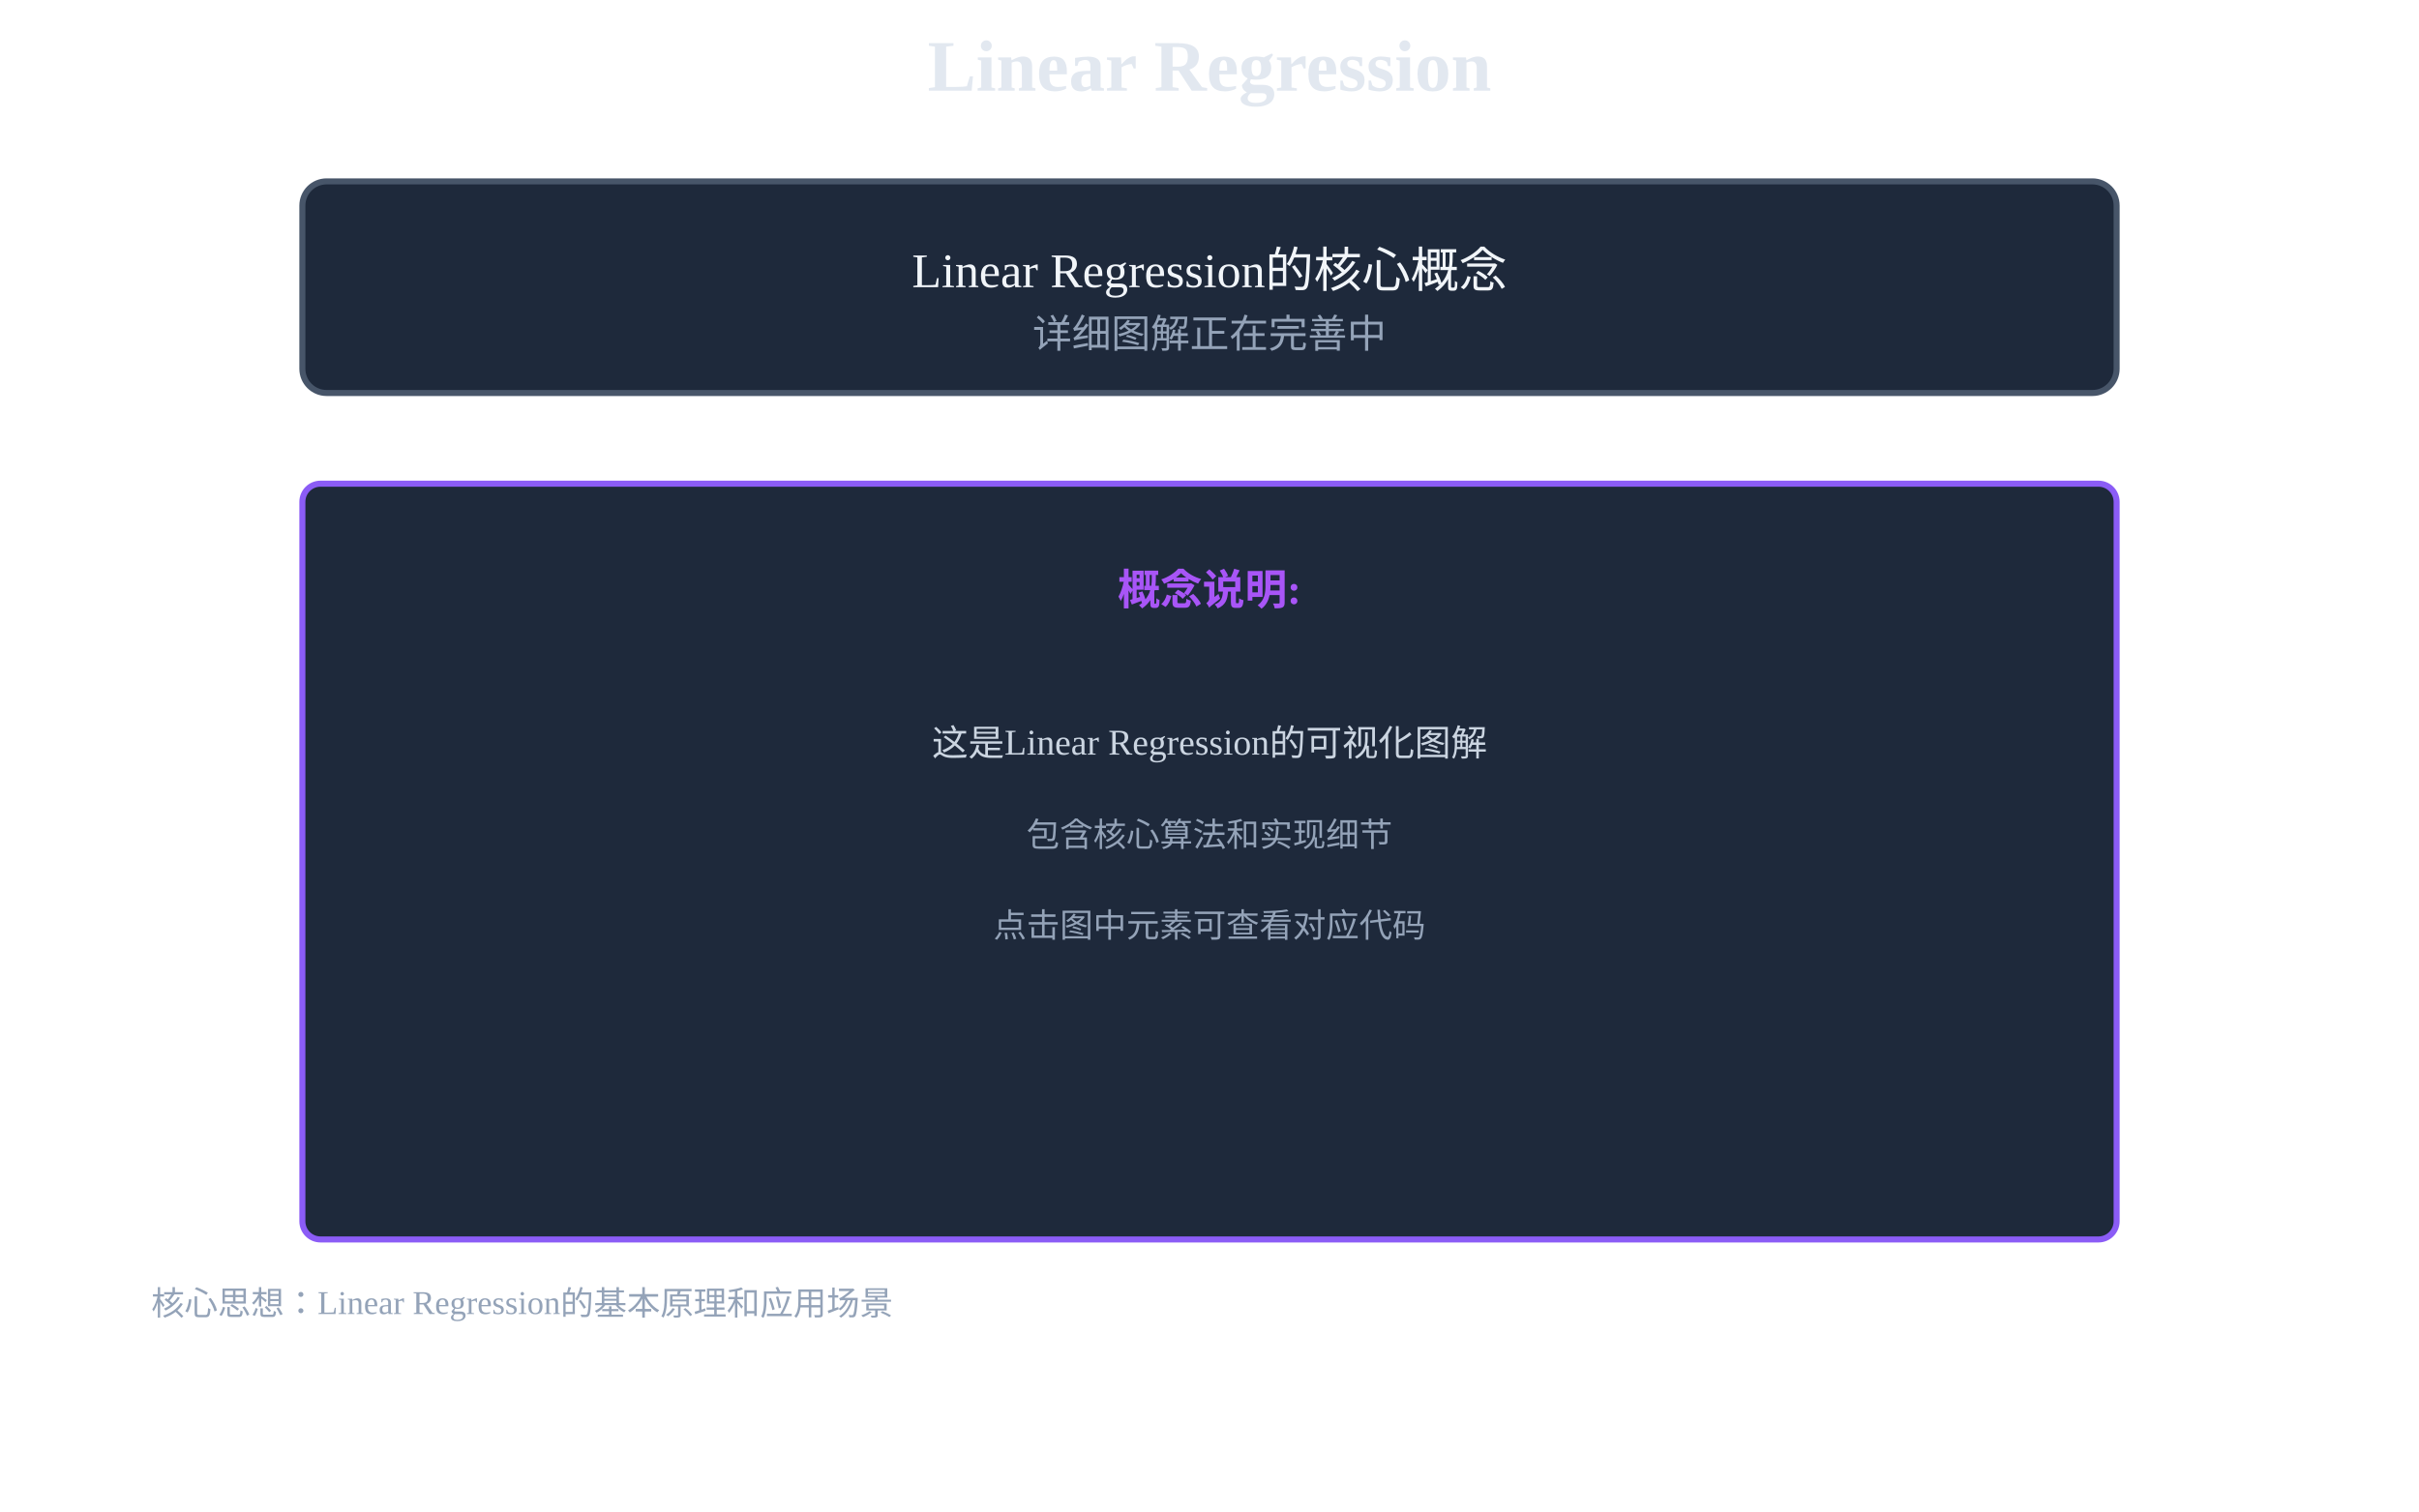
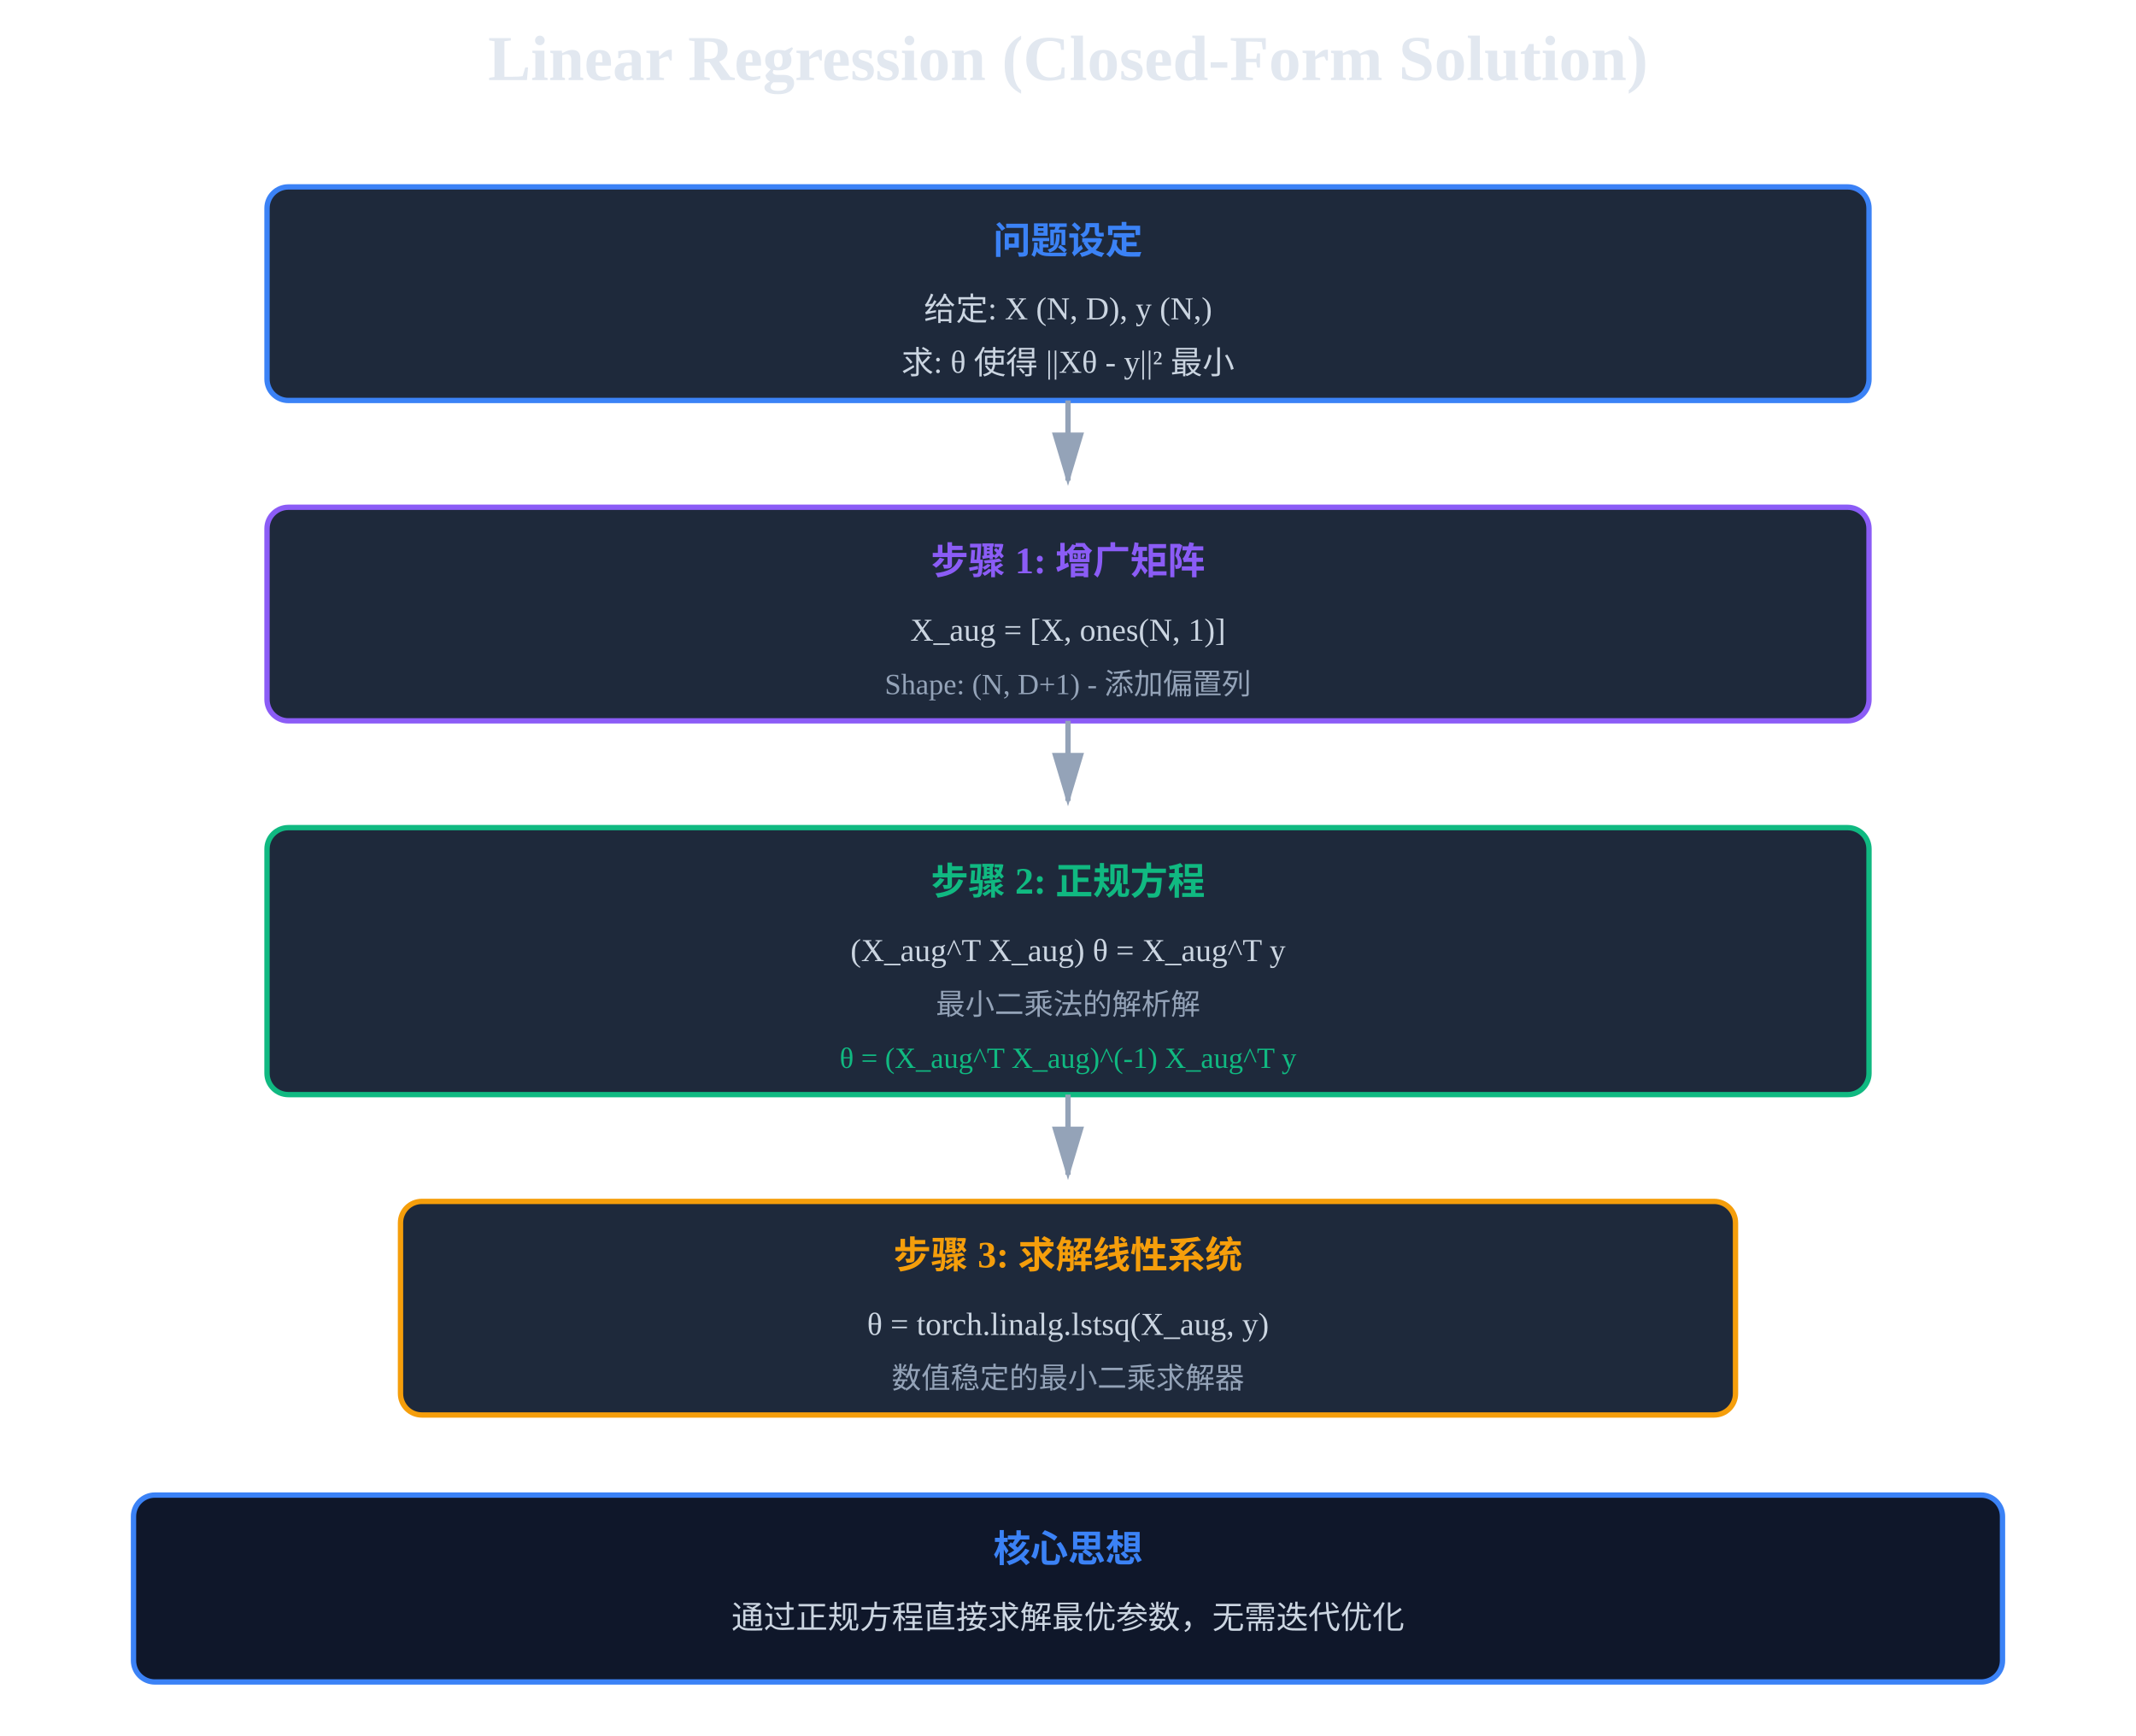
- <svg xmlns="http://www.w3.org/2000/svg" viewBox="0 0 800 500" class="w-full h-auto">
-   <text x="400" y="30" text-anchor="middle" fill="#e2e8f0" font-size="24" font-weight="bold">Linear Regression</text>
+ <svg xmlns="http://www.w3.org/2000/svg" viewBox="0 0 800 650" class="w-full h-auto">
+   <defs>
+     <marker id="arrowhead" markerWidth="10" markerHeight="10" refX="9" refY="3" orient="auto">
+       <polygon points="0 0, 10 3, 0 6" fill="#94a3b8" />
+     </marker>
+   </defs>
+   <text x="400" y="30" text-anchor="middle" fill="#e2e8f0" font-size="24" font-weight="bold">Linear Regression (Closed-Form Solution)</text>
+   <g data-code-line="1,2">
+     <rect x="100" y="70" width="600" height="80" rx="8" fill="#1e293b" stroke="#3b82f6" stroke-width="2" />
+     <text x="400" y="95" text-anchor="middle" fill="#3b82f6" font-size="14" font-weight="bold">问题设定</text>
+     <text x="400" y="120" text-anchor="middle" fill="#cbd5e1" font-size="12">给定: X (N, D), y (N,)</text>
+     <text x="400" y="140" text-anchor="middle" fill="#cbd5e1" font-size="12">求: θ 使得 ||Xθ - y||² 最小</text>
+   </g>
+   <g data-code-line="3,4">
+     <line x1="400" y1="150" x2="400" y2="180" stroke="#94a3b8" stroke-width="2" marker-end="url(#arrowhead)" />
+     <rect x="100" y="190" width="600" height="80" rx="8" fill="#1e293b" stroke="#8b5cf6" stroke-width="2" />
+     <text x="400" y="215" text-anchor="middle" fill="#8b5cf6" font-size="14" font-weight="bold">步骤 1: 增广矩阵</text>
+     <text x="400" y="240" text-anchor="middle" fill="#cbd5e1" font-size="12">X_aug = [X, ones(N, 1)]</text>
+     <text x="400" y="260" text-anchor="middle" fill="#94a3b8" font-size="11">Shape: (N, D+1) - 添加偏置列</text>
+   </g>
+   <g data-code-line="5,6">
+     <line x1="400" y1="270" x2="400" y2="300" stroke="#94a3b8" stroke-width="2" marker-end="url(#arrowhead)" />
+     <rect x="100" y="310" width="600" height="100" rx="8" fill="#1e293b" stroke="#10b981" stroke-width="2" />
+     <text x="400" y="335" text-anchor="middle" fill="#10b981" font-size="14" font-weight="bold">步骤 2: 正规方程</text>
+     <text x="400" y="360" text-anchor="middle" fill="#cbd5e1" font-size="12">(X_aug^T X_aug) θ = X_aug^T y</text>
+     <text x="400" y="380" text-anchor="middle" fill="#94a3b8" font-size="11">最小二乘法的解析解</text>
+     <text x="400" y="400" text-anchor="middle" fill="#10b981" font-size="11">θ = (X_aug^T X_aug)^(-1) X_aug^T y</text>
+   </g>
+   <g data-code-line="7,8">
+     <line x1="400" y1="410" x2="400" y2="440" stroke="#94a3b8" stroke-width="2" marker-end="url(#arrowhead)" />
+     <rect x="150" y="450" width="500" height="80" rx="8" fill="#1e293b" stroke="#f59e0b" stroke-width="2" />
+     <text x="400" y="475" text-anchor="middle" fill="#f59e0b" font-size="14" font-weight="bold">步骤 3: 求解线性系统</text>
+     <text x="400" y="500" text-anchor="middle" fill="#cbd5e1" font-size="12">θ = torch.linalg.lstsq(X_aug, y)</text>
+     <text x="400" y="520" text-anchor="middle" fill="#94a3b8" font-size="11">数值稳定的最小二乘求解器</text>
+   </g>
  <g data-code-line="1,2,3">
-     <rect x="100" y="60" width="600" height="70" rx="8" fill="#1e293b" stroke="#475569" stroke-width="2" />
-     <text x="400" y="95" text-anchor="middle" fill="#f1f5f9" font-size="16">Linear Regression的核心概念</text>
-     <text x="400" y="115" text-anchor="middle" fill="#94a3b8" font-size="13">详细图解正在完善中</text>
-   </g>
-   <g data-code-line="4,5,6">
-     <rect x="100" y="160" width="600" height="250" rx="6" fill="#1e293b" stroke="#8b5cf6" stroke-width="2" />
-     <text x="400" y="200" text-anchor="middle" fill="#a855f7" font-size="14" font-weight="bold">概念说明:</text>
-     <text x="400" y="250" text-anchor="middle" fill="#cbd5e1" font-size="12">这是Linear Regression的可视化图解</text>
-     <text x="400" y="280" text-anchor="middle" fill="#94a3b8" font-size="11">包含核心算法和实现细节</text>
-     <text x="400" y="310" text-anchor="middle" fill="#94a3b8" font-size="11">点击图中元素可查看对应代码</text>
-   </g>
-   <g transform="translate(50, 435)">
-     <text x="0" y="0" fill="#94a3b8" font-size="11">核心思想：Linear Regression的基本原理和应用场景</text>
+     <rect x="50" y="560" width="700" height="70" rx="8" fill="#0f172a" stroke="#3b82f6" stroke-width="2" />
+     <text x="400" y="585" text-anchor="middle" fill="#3b82f6" font-size="14" font-weight="bold">核心思想</text>
+     <text x="400" y="610" text-anchor="middle" fill="#cbd5e1" font-size="12">通过正规方程直接求解最优参数，无需迭代优化</text>
  </g>
</svg>
